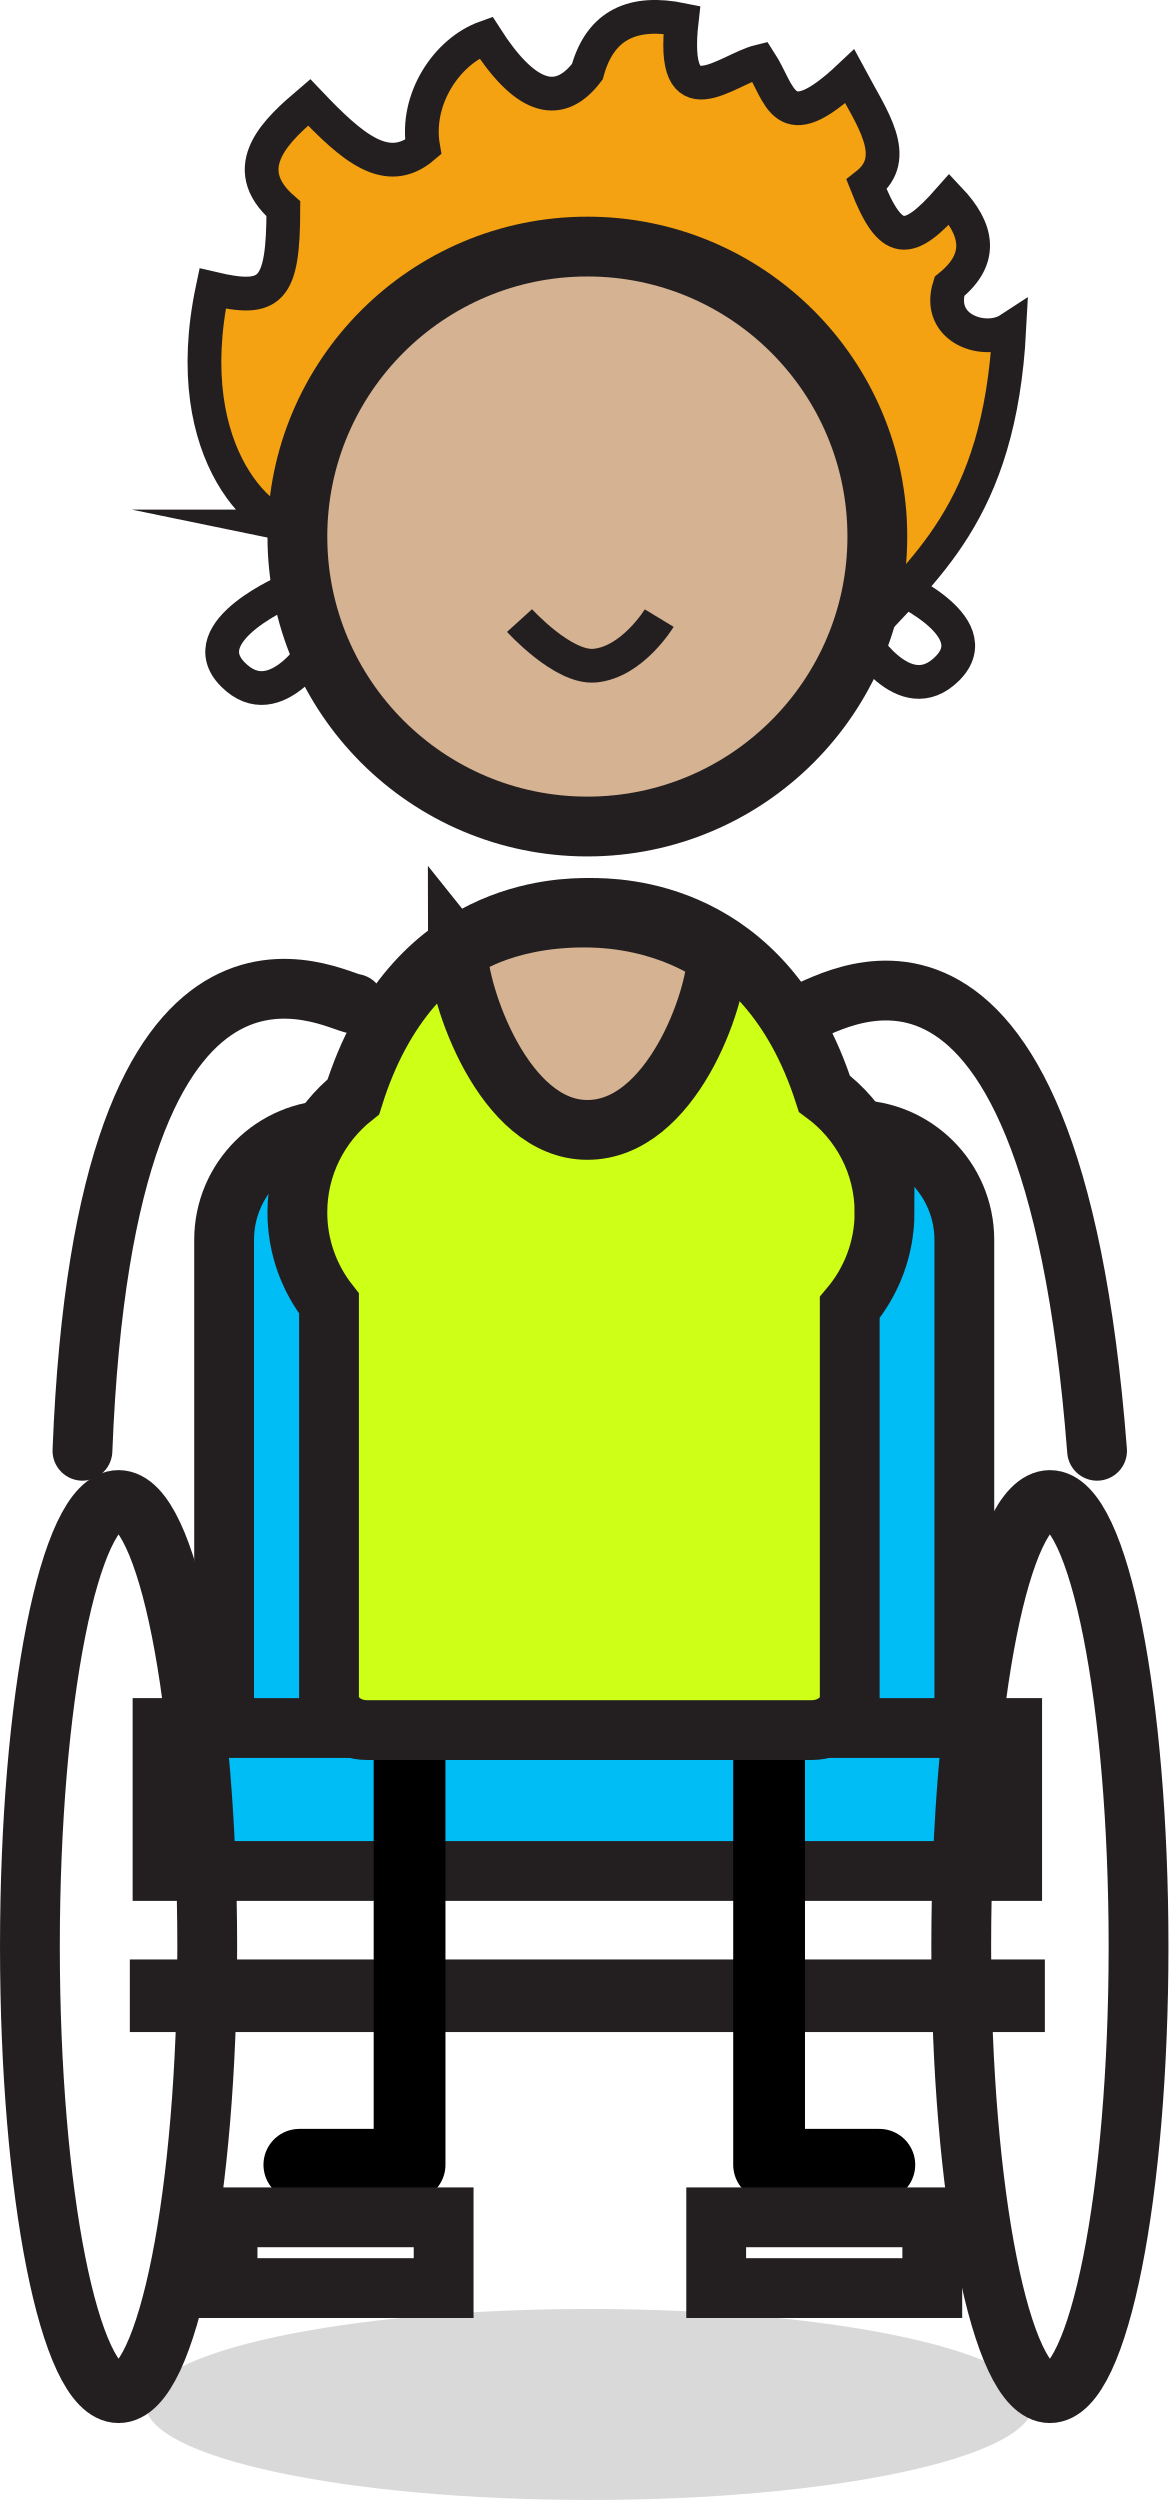
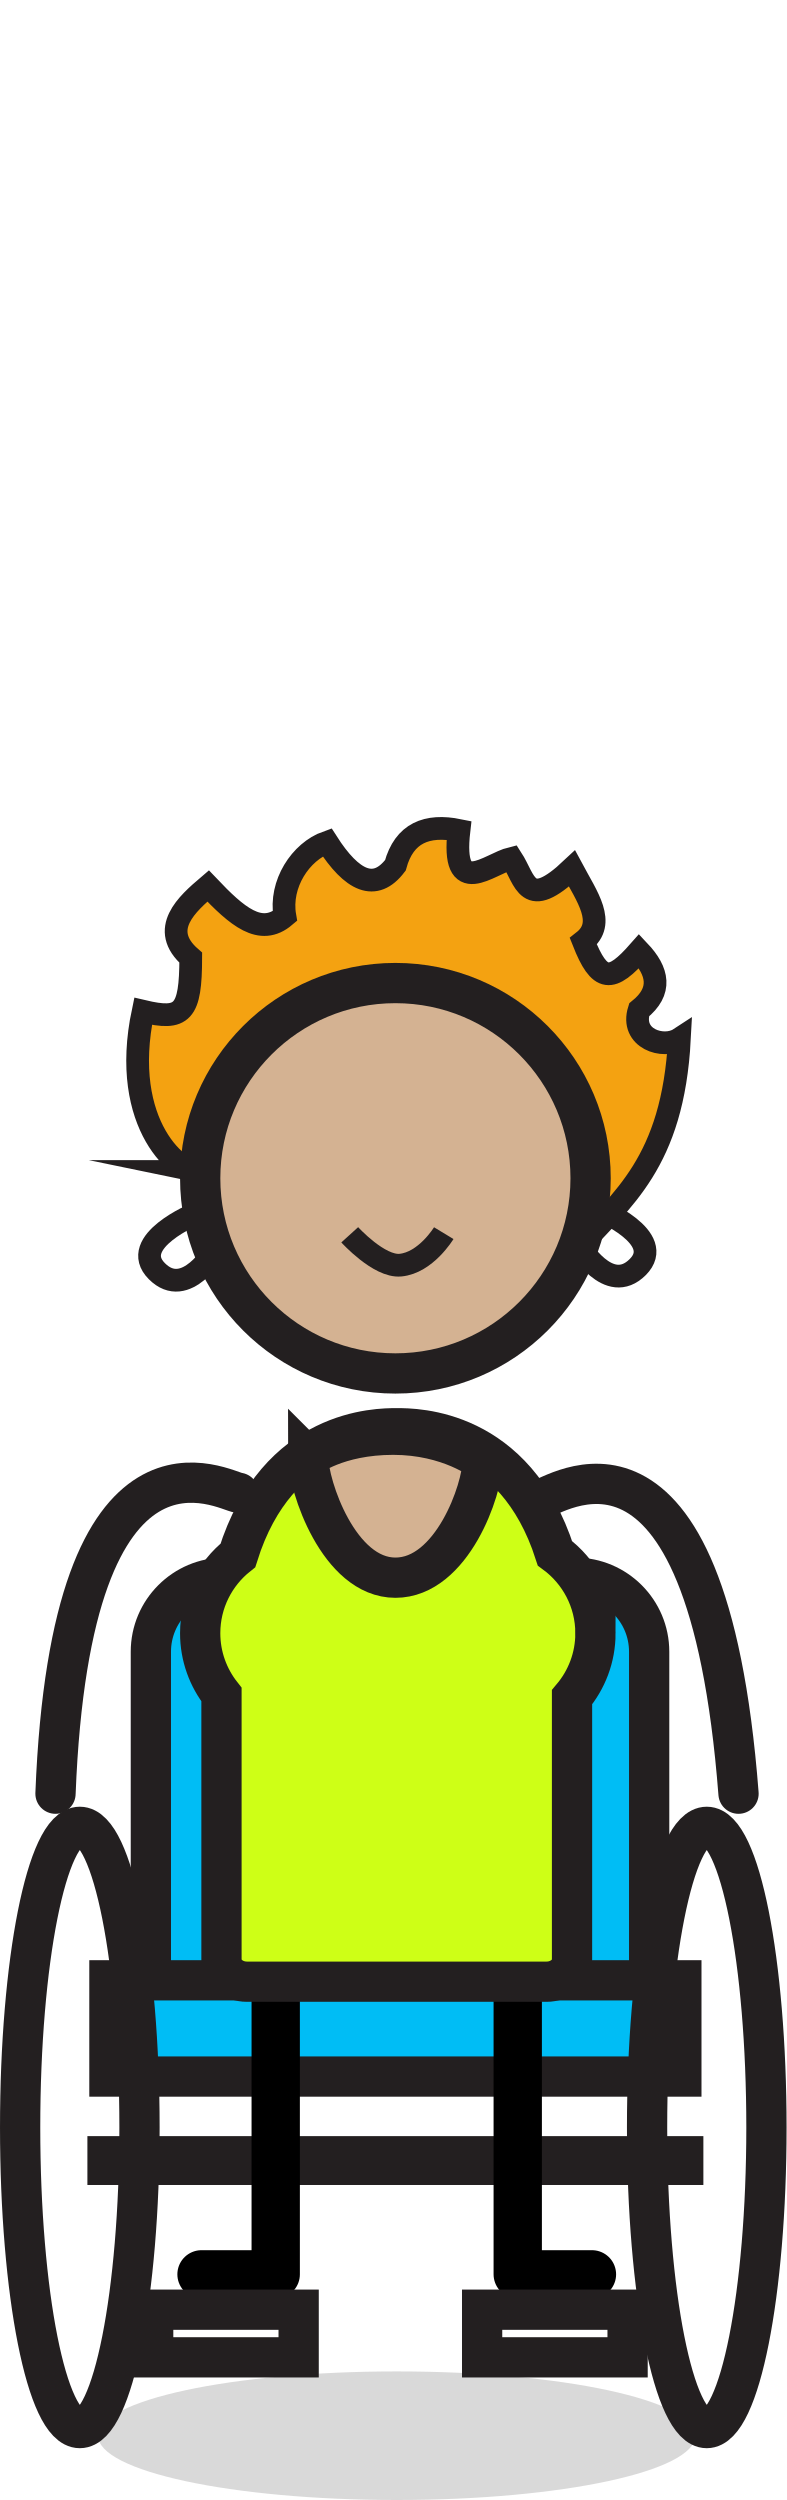
- <svg xmlns="http://www.w3.org/2000/svg" id="b" data-name="Characters" viewBox="0 0 69.219 148.099">
-   <rect x="7.691" y="116.078" width="54.206" height="4.3" fill="#231f20" stroke-width="0" />
-   <path d="m17.616,31.189c-1.612.389-7.157-3.998-5.023-14.095,3.478.821,4.186.164,4.193-4.722-2.88-2.502-.28-4.759,1.531-6.307,2.539,2.672,4.604,4.481,6.752,2.656-.494-2.832,1.394-5.688,3.71-6.509,2.208,3.454,4.231,4.386,6.014,2.036.775-2.846,2.773-3.65,5.597-3.075-.711,6.152,2.654,2.933,4.624,2.459,1.251,1.925,1.313,4.679,5.321.896,1.331,2.487,3.057,4.799,1,6.41,1.439,3.648,2.456,3.645,4.908.858,1.685,1.782,2.053,3.519,0,5.171-.803,2.546,2.138,3.467,3.547,2.546-.575,10.936-5.086,14.116-8.991,18.514l-33.185-6.838Z" fill="#f4a211" stroke="#231f20" stroke-miterlimit="10" stroke-width="2" />
-   <path d="m19.791,66.935h30.82c3.596,0,6.515,2.919,6.515,6.515v34.952H13.276v-34.952c0-3.596,2.919-6.515,6.515-6.515Z" fill="#00bdf5" stroke="#231f20" stroke-miterlimit="10" stroke-width="3.543" />
-   <rect x="9.629" y="102.367" width="50.331" height="8.469" fill="#00bdf5" stroke="#231f20" stroke-miterlimit="10" stroke-width="3.543" />
+ <svg xmlns="http://www.w3.org/2000/svg" id="b" data-name="Characters" viewBox="0 0 69.219 220">
+   <rect x="7.691" y="187.979" width="54.206" height="4.3" fill="#231f20" stroke-width="0" />
+   <path d="m17.616,103.091c-1.612.389-7.157-3.998-5.023-14.095,3.478.821,4.186.164,4.193-4.722-2.88-2.502-.28-4.759,1.531-6.307,2.539,2.672,4.604,4.481,6.752,2.656-.494-2.832,1.394-5.688,3.71-6.509,2.208,3.454,4.231,4.386,6.014,2.036.775-2.846,2.773-3.65,5.597-3.075-.711,6.152,2.654,2.933,4.624,2.459,1.251,1.925,1.313,4.679,5.321.896,1.331,2.487,3.057,4.799,1,6.41,1.439,3.648,2.456,3.645,4.908.858,1.685,1.782,2.053,3.519,0,5.171-.803,2.546,2.138,3.467,3.547,2.546-.575,10.936-5.086,14.116-8.991,18.514l-33.185-6.838Z" fill="#f4a211" stroke="#231f20" stroke-miterlimit="10" stroke-width="2" />
+   <path d="m19.791,138.837h30.82c3.596,0,6.515,2.919,6.515,6.515v34.952H13.276v-34.952c0-3.596,2.919-6.515,6.515-6.515Z" fill="#00bdf5" stroke="#231f20" stroke-miterlimit="10" stroke-width="3.543" />
+   <rect x="9.629" y="174.268" width="50.331" height="8.469" fill="#00bdf5" stroke="#231f20" stroke-miterlimit="10" stroke-width="3.543" />
  <g>
-     <ellipse cx="34.912" cy="142.44" rx="26.283" ry="5.658" opacity=".15" stroke-width="0" />
-     <polyline points="24.263 94.202 24.263 128.241 17.734 128.241" fill="none" stroke="#000" stroke-linecap="round" stroke-linejoin="round" stroke-width="4.252" />
-     <polyline points="45.561 94.202 45.561 128.241 52.091 128.241" fill="none" stroke="#000" stroke-linecap="round" stroke-linejoin="round" stroke-width="4.252" />
-     <path d="m4.884,85.943c1.362-34.819,15.043-26.511,16.115-26.48" fill="none" stroke="#231f20" stroke-linecap="round" stroke-linejoin="round" stroke-width="3.543" />
-     <path d="m64.99,85.943c-2.795-36.159-16.419-25.939-17.491-25.908" fill="none" stroke="#231f20" stroke-linecap="round" stroke-linejoin="round" stroke-width="3.543" />
-     <circle cx="34.795" cy="31.785" r="17.178" fill="#d4b292" stroke="#231f20" stroke-miterlimit="10" stroke-width="3.543" />
-     <path d="m52.399,71.822c0-2.887-1.405-5.439-3.563-7.031-3.538-10.995-12.245-11.007-13.922-11.007-1.687,0-10.48.012-13.98,11.191-2.019,1.602-3.318,4.071-3.318,6.848,0,2.039.704,3.91,1.874,5.397v23.33c0,1.071,1.005,1.939,2.245,1.939h26.358c1.24,0,2.245-.868,2.245-1.939v-23.095c1.284-1.522,2.062-3.486,2.062-5.633Z" fill="#ceff16" stroke="#231f20" stroke-miterlimit="10" stroke-width="3.543" />
+     <ellipse cx="34.912" cy="214.342" rx="26.283" ry="5.658" opacity=".15" stroke-width="0" />
+     <polyline points="24.263 166.104 24.263 200.142 17.734 200.142" fill="none" stroke="#000" stroke-linecap="round" stroke-linejoin="round" stroke-width="4.252" />
+     <polyline points="45.561 166.104 45.561 200.142 52.091 200.142" fill="none" stroke="#000" stroke-linecap="round" stroke-linejoin="round" stroke-width="4.252" />
+     <path d="m4.884,157.844c1.362-34.819,15.043-26.511,16.115-26.48" fill="none" stroke="#231f20" stroke-linecap="round" stroke-linejoin="round" stroke-width="3.543" />
+     <path d="m64.99,157.844c-2.795-36.159-16.419-25.939-17.491-25.908" fill="none" stroke="#231f20" stroke-linecap="round" stroke-linejoin="round" stroke-width="3.543" />
+     <circle cx="34.795" cy="103.686" r="17.178" fill="#d4b292" stroke="#231f20" stroke-miterlimit="10" stroke-width="3.543" />
+     <path d="m52.399,143.723c0-2.887-1.405-5.439-3.563-7.031-3.538-10.995-12.245-11.007-13.922-11.007-1.687,0-10.48.012-13.98,11.191-2.019,1.602-3.318,4.071-3.318,6.848,0,2.039.704,3.91,1.874,5.397v23.33c0,1.071,1.005,1.939,2.245,1.939h26.358c1.24,0,2.245-.868,2.245-1.939v-23.095c1.284-1.522,2.062-3.486,2.062-5.633Z" fill="#ceff16" stroke="#231f20" stroke-miterlimit="10" stroke-width="3.543" />
  </g>
-   <ellipse cx="7.024" cy="115.315" rx="5.252" ry="26.454" fill="none" stroke="#231f20" stroke-miterlimit="10" stroke-width="3.543" />
-   <ellipse cx="62.195" cy="115.315" rx="5.252" ry="26.454" fill="none" stroke="#231f20" stroke-miterlimit="10" stroke-width="3.543" />
-   <rect x="13.48" y="131.353" width="12.801" height="4.192" fill="none" stroke="#231f20" stroke-miterlimit="10" stroke-width="3.543" />
-   <rect x="42.427" y="131.353" width="12.801" height="4.192" fill="none" stroke="#231f20" stroke-miterlimit="10" stroke-width="3.543" />
-   <path d="m30.777,36.761s2.581,2.844,4.456,2.671c2.238-.207,3.818-2.816,3.818-2.816" fill="none" stroke="#231f20" stroke-miterlimit="10" stroke-width="2" />
-   <path d="m17.221,34.904s-5.991,2.472-3.419,5.057,5.18-1.933,5.18-1.933" fill="none" stroke="#231f20" stroke-miterlimit="10" stroke-width="2" />
-   <path d="m52.705,34.542s5.991,2.472,3.419,5.057c-2.572,2.584-5.18-1.933-5.18-1.933" fill="none" stroke="#231f20" stroke-miterlimit="10" stroke-width="2" />
-   <path d="m27.119,56.342c0,2.491,2.693,10.593,7.676,10.593s7.676-7.786,7.676-10.277c0,0-2.888-2.304-7.87-2.304s-7.481,1.989-7.481,1.989Z" fill="#d4b292" stroke="#231f20" stroke-miterlimit="10" stroke-width="3.543" />
+   <ellipse cx="7.024" cy="187.216" rx="5.252" ry="26.454" fill="none" stroke="#231f20" stroke-miterlimit="10" stroke-width="3.543" />
+   <ellipse cx="62.195" cy="187.216" rx="5.252" ry="26.454" fill="none" stroke="#231f20" stroke-miterlimit="10" stroke-width="3.543" />
+   <rect x="13.48" y="203.254" width="12.801" height="4.192" fill="none" stroke="#231f20" stroke-miterlimit="10" stroke-width="3.543" />
+   <rect x="42.427" y="203.254" width="12.801" height="4.192" fill="none" stroke="#231f20" stroke-miterlimit="10" stroke-width="3.543" />
+   <path d="m30.777,108.662s2.581,2.844,4.456,2.671c2.238-.207,3.818-2.816,3.818-2.816" fill="none" stroke="#231f20" stroke-miterlimit="10" stroke-width="2" />
+   <path d="m17.221,106.805s-5.991,2.472-3.419,5.057,5.18-1.933,5.18-1.933" fill="none" stroke="#231f20" stroke-miterlimit="10" stroke-width="2" />
+   <path d="m52.705,106.443s5.991,2.472,3.419,5.057c-2.572,2.584-5.18-1.933-5.18-1.933" fill="none" stroke="#231f20" stroke-miterlimit="10" stroke-width="2" />
+   <path d="m27.119,128.244c0,2.491,2.693,10.593,7.676,10.593s7.676-7.786,7.676-10.277c0,0-2.888-2.304-7.87-2.304s-7.481,1.989-7.481,1.989Z" fill="#d4b292" stroke="#231f20" stroke-miterlimit="10" stroke-width="3.543" />
</svg>
